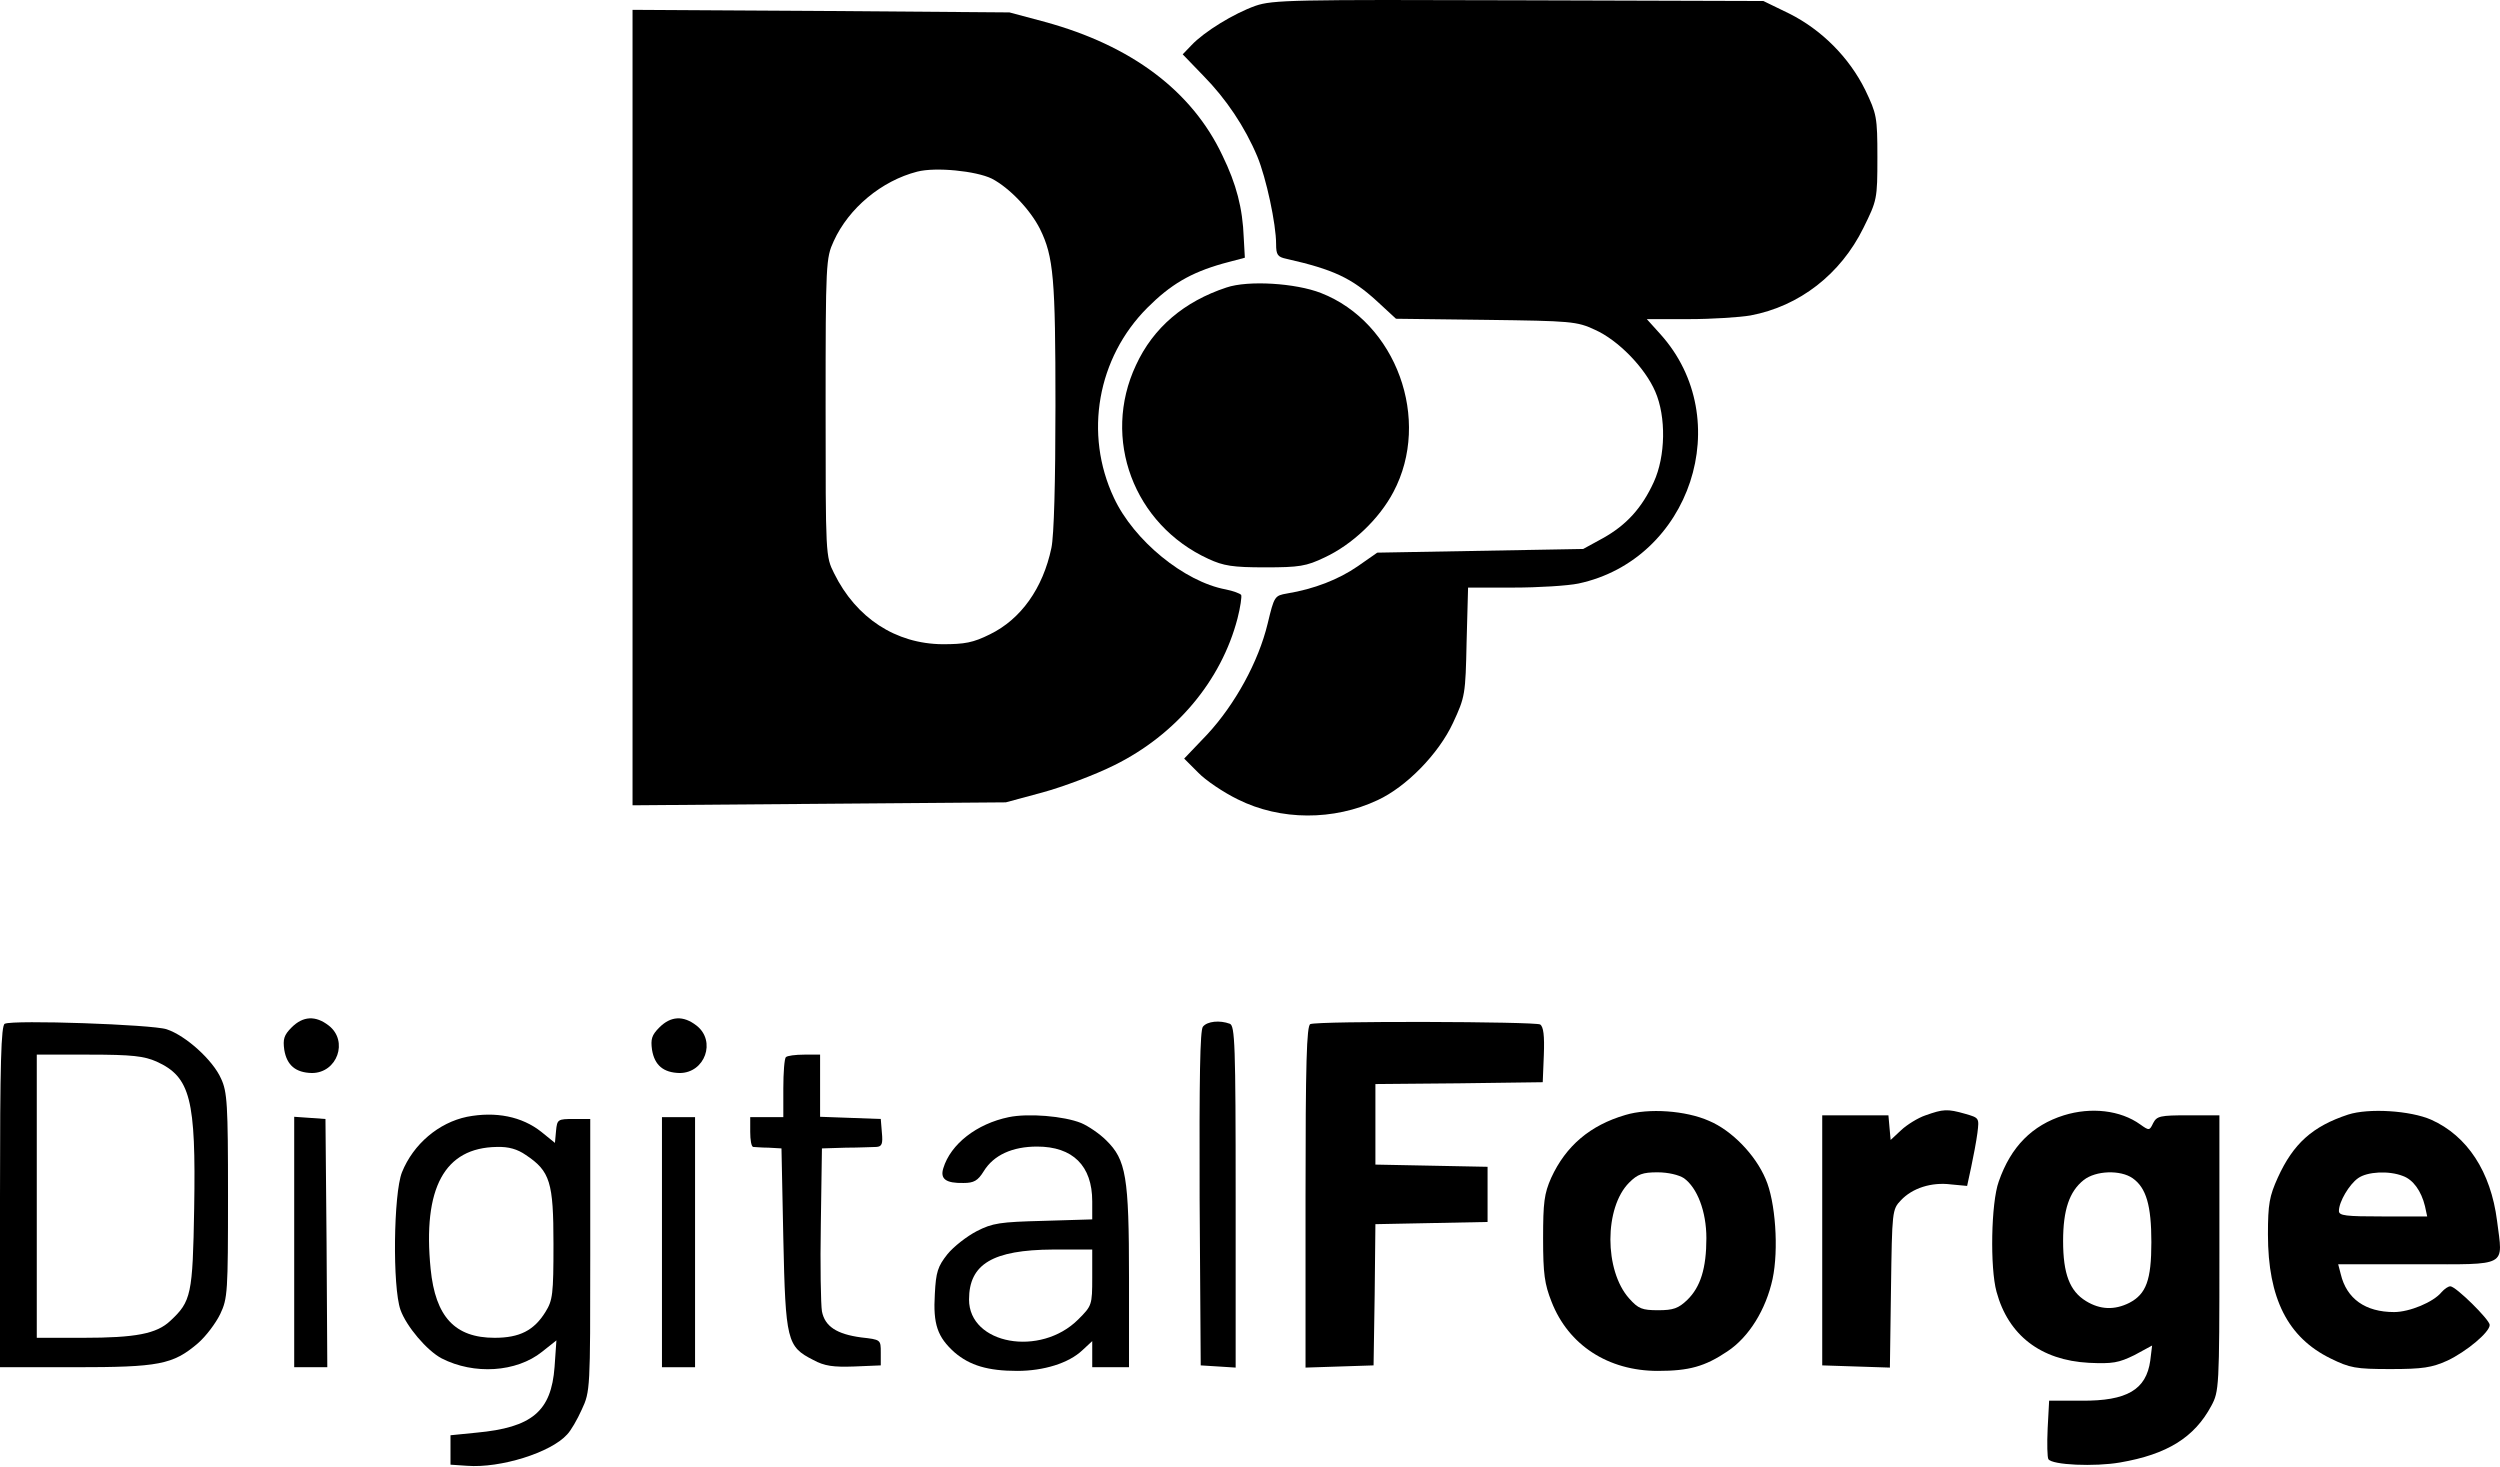
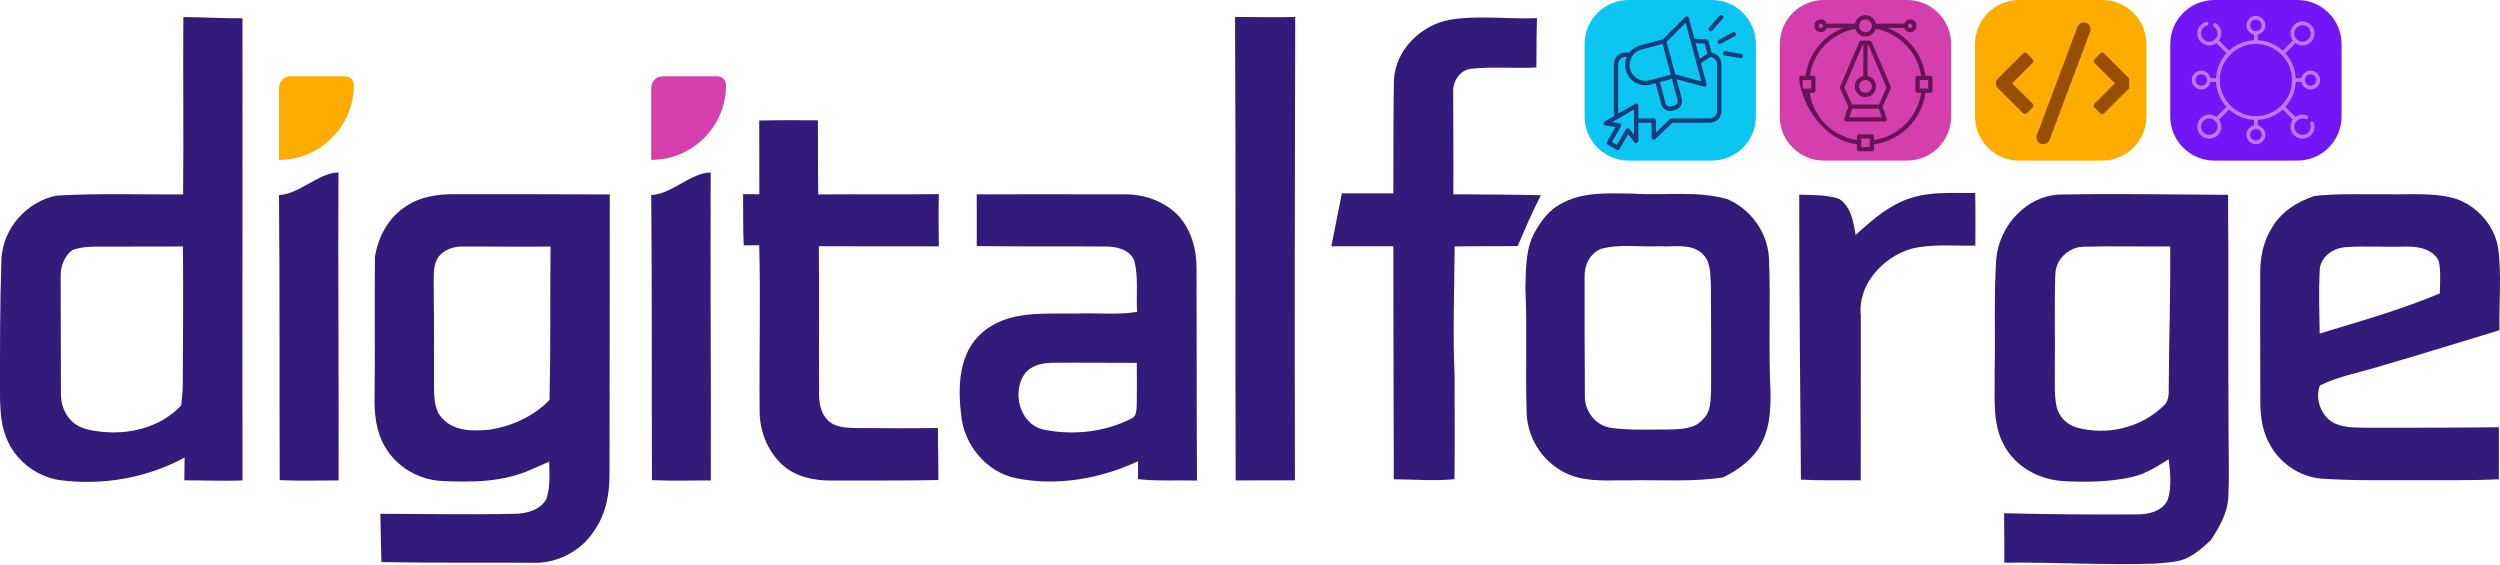
- <svg xmlns="http://www.w3.org/2000/svg" version="1.0" width="679.8pt" height="398.651pt" viewBox="0 0 679.8 398.651" preserveAspectRatio="xMidYMid" id="svg17">
-   <defs id="defs17" />
-   <g transform="matrix(0.1,0,0,-0.1,-464,799.7758)" fill="#000000" stroke="none" id="g17">
-     <path d="m 8054,7982 c -59,-21 -139,-70 -174,-107 l -24,-25 56,-58 c 62,-63 113,-139 147,-220 24,-58 51,-183 51,-238 0,-29 4,-35 28,-40 128,-29 177,-52 246,-115 l 52,-48 245,-3 c 231,-3 247,-4 296,-27 63,-28 136,-103 164,-168 30,-69 28,-176 -4,-246 -32,-70 -74,-117 -139,-153 l -53,-29 -280,-5 -280,-5 -53,-37 c -52,-36 -119,-62 -192,-74 -34,-6 -35,-7 -53,-82 -25,-104 -89,-220 -164,-301 l -63,-66 38,-38 c 20,-21 69,-54 108,-73 116,-58 261,-58 380,-2 78,36 166,126 205,210 33,71 34,77 37,221 l 4,147 h 123 c 68,0 148,5 177,11 305,65 431,447 223,678 l -37,41 h 114 c 64,0 139,5 168,10 133,25 245,112 307,238 37,75 38,78 38,192 0,110 -2,118 -33,183 -44,89 -119,164 -207,208 l -70,34 -665,2 c -614,2 -669,1 -716,-15 z" id="path1" />
-     <path d="M 6360,6890 V 5808 l 508,4 507,4 100,27 c 55,15 143,48 195,74 168,83 291,230 335,399 8,31 12,60 10,64 -3,4 -22,11 -42,15 -113,21 -250,133 -304,249 -82,174 -45,381 91,517 63,63 117,95 205,120 l 60,16 -3,54 c -3,81 -20,146 -58,224 -83,176 -248,299 -482,363 l -97,26 -512,4 -513,3 z m 977,622 c 48,-25 105,-85 131,-137 37,-75 42,-135 42,-480 0,-209 -4,-354 -11,-387 -23,-110 -83,-194 -167,-235 -46,-23 -69,-27 -129,-27 -127,1 -235,71 -295,193 -23,46 -23,48 -23,451 0,394 1,406 22,452 41,90 130,164 227,189 50,13 160,2 203,-19 z" id="path2" />
-     <path d="m 7975,7216 c -115,-38 -199,-109 -246,-211 -94,-200 -6,-434 197,-527 41,-19 66,-23 154,-23 93,0 112,3 162,27 75,35 148,104 187,178 104,196 8,461 -197,541 -69,27 -198,35 -257,15 z" id="path3" />
-     <path d="m 5433,5204 c -21,-21 -24,-32 -20,-61 7,-42 31,-62 75,-63 69,0 100,87 46,129 -36,28 -70,26 -101,-5 z" id="path4" />
-     <path d="m 6433,5204 c -21,-21 -24,-32 -20,-61 7,-42 31,-62 75,-63 69,0 100,87 46,129 -36,28 -70,26 -101,-5 z" id="path5" />
-     <path d="m 4653,5214 c -10,-4 -13,-108 -13,-470 v -464 h 203 c 229,0 267,7 335,65 22,19 49,55 61,80 20,42 21,60 21,322 0,248 -2,282 -19,318 -22,50 -96,117 -148,134 -39,13 -416,26 -440,15 z m 413,-103 c 92,-42 107,-102 102,-399 -4,-235 -8,-253 -65,-306 -37,-35 -94,-46 -237,-46 h -126 v 385 385 h 143 c 117,0 149,-4 183,-19 z" id="path6" />
-     <path d="m 7911,5206 c -8,-9 -10,-140 -9,-467 l 3,-454 48,-3 47,-3 v 464 c 0,415 -2,466 -16,471 -27,10 -61,7 -73,-8 z" id="path7" />
-     <path d="m 8203,5213 c -10,-4 -13,-107 -13,-469 v -465 l 93,3 92,3 3,192 2,192 153,3 152,3 v 75 75 l -152,3 -153,3 v 109 110 l 228,2 227,3 3,74 c 2,53 -1,77 -10,83 -13,8 -603,10 -625,1 z" id="path8" />
-     <path d="m 6777,5123 c -4,-3 -7,-42 -7,-85 v -78 h -45 -45 v -40 c 0,-22 3,-40 8,-41 4,0 23,-2 42,-2 l 35,-2 5,-245 c 6,-278 10,-294 81,-330 31,-17 55,-20 112,-18 l 72,3 v 35 c 0,35 0,35 -53,41 -67,9 -99,30 -107,71 -3,18 -5,125 -3,238 l 3,205 65,2 c 36,0 73,2 83,2 15,1 18,8 15,39 l -3,37 -82,3 -83,3 v 84 85 h -43 c -24,0 -47,-3 -50,-7 z" id="path9" />
-     <path d="m 9060,4966 c -96,-28 -162,-84 -202,-171 -19,-43 -22,-67 -22,-165 0,-96 4,-124 23,-172 46,-118 154,-188 289,-188 85,0 128,12 189,53 59,39 105,114 123,197 17,80 8,211 -19,272 -28,66 -92,132 -154,158 -63,28 -164,35 -227,16 z m 159,-172 c 36,-26 61,-90 61,-163 0,-82 -16,-133 -52,-168 -24,-23 -38,-28 -79,-28 -44,0 -54,4 -79,32 -68,76 -68,247 0,315 23,23 37,28 77,28 29,0 58,-7 72,-16 z" id="path10" />
-     <path d="m 9876,4965 c -21,-7 -51,-26 -66,-40 l -29,-27 -3,33 -3,34 h -90 -90 v -340 -340 l 92,-3 92,-3 3,215 c 3,210 3,215 27,240 31,33 83,50 137,43 l 43,-4 11,51 c 6,28 14,70 17,93 5,41 5,41 -33,52 -49,14 -60,13 -108,-4 z" id="path11" />
-     <path d="m 10252,4965 c -86,-27 -144,-85 -177,-180 -21,-58 -24,-235 -6,-300 32,-118 120,-186 251,-193 65,-3 81,0 124,21 l 48,26 -5,-41 c -11,-79 -63,-110 -187,-109 h -88 l -4,-75 c -2,-42 -1,-80 2,-84 10,-16 126,-21 195,-9 128,22 202,68 248,154 21,39 22,50 22,415 v 375 h -85 c -76,0 -85,-2 -95,-21 -10,-21 -11,-21 -35,-4 -54,39 -134,48 -208,25 z m 187,-171 c 37,-26 51,-74 51,-174 0,-103 -14,-141 -60,-165 -40,-20 -79,-19 -118,5 -44,27 -62,74 -62,163 0,85 17,135 56,166 33,26 100,28 133,5 z" id="path12" />
-     <path d="m 11025,4967 c -97,-32 -149,-79 -191,-171 -23,-51 -27,-72 -27,-155 0,-174 54,-280 170,-337 53,-26 68,-29 163,-29 88,0 113,4 155,23 51,24 115,77 115,97 0,14 -92,105 -107,105 -6,0 -16,-7 -24,-16 -22,-27 -87,-54 -129,-54 -78,0 -129,36 -145,103 l -7,27 h 215 c 250,0 233,-9 217,118 -17,134 -81,231 -179,275 -57,25 -170,32 -226,14 z m 149,-167 c 28,-10 50,-41 60,-82 l 6,-28 h -120 c -102,0 -120,2 -120,15 0,25 28,72 52,89 25,18 84,21 122,6 z" id="path13" />
-     <path d="m 5910,4961 c -77,-16 -146,-74 -177,-151 -23,-58 -26,-312 -4,-374 16,-45 72,-111 112,-132 88,-45 203,-38 273,18 l 39,31 -5,-72 c -9,-121 -61,-165 -213,-179 l -70,-7 v -40 -40 l 45,-3 c 91,-7 228,36 272,85 10,10 28,41 40,68 23,49 23,56 23,420 v 370 h -45 c -43,0 -45,-1 -48,-32 l -3,-33 -37,30 c -53,42 -124,56 -202,41 z m 160,-104 c 66,-44 75,-74 75,-242 0,-137 -2,-153 -22,-185 -31,-50 -70,-70 -138,-70 -108,0 -161,57 -174,187 -22,221 38,330 180,332 32,1 56,-6 79,-22 z" id="path14" />
-     <path d="m 7383,4960 c -87,-18 -158,-73 -178,-139 -9,-29 7,-41 55,-40 28,0 39,6 55,32 27,44 78,67 145,67 97,0 150,-52 150,-149 v -49 l -133,-4 c -118,-3 -138,-6 -181,-28 -27,-14 -63,-42 -80,-63 -26,-33 -31,-48 -34,-108 -5,-82 7,-117 54,-159 41,-35 90,-50 170,-50 72,0 140,21 177,56 l 27,25 v -36 -35 h 50 50 v 243 c 0,276 -8,321 -62,374 -18,18 -49,39 -68,47 -47,19 -144,27 -197,16 z m 227,-436 c 0,-75 -1,-77 -38,-114 -103,-103 -297,-68 -297,54 0,97 65,135 228,136 h 107 z" id="path15" />
-     <path d="m 5440,4621 v -341 h 45 45 l -2,338 -3,337 -42,3 -43,3 z" id="path16" />
-     <path d="m 6440,4620 v -340 h 45 45 v 340 340 h -45 -45 z" id="path17" />
+ <svg xmlns="http://www.w3.org/2000/svg" width="184.219mm" height="41.57mm" viewBox="0 0 184.219 41.57" version="1.1" id="svg1">
+   <defs id="defs1">
+     <clipPath clipPathUnits="userSpaceOnUse" id="clipPath576">
+       <path d="M 0,1120 H 1120 V 0 H 0 Z" transform="translate(-854.2842,-381.8257)" id="path576" />
+     </clipPath>
+     <clipPath clipPathUnits="userSpaceOnUse" id="clipPath574">
+       <path d="M 0,1120 H 1120 V 0 H 0 Z" transform="translate(-781.5645,-380.9646)" id="path574" />
+     </clipPath>
+     <clipPath clipPathUnits="userSpaceOnUse" id="clipPath572">
+       <path d="M 0,1120 H 1120 V 0 H 0 Z" transform="translate(-738.9758,-400.8033)" id="path572" />
+     </clipPath>
+     <clipPath clipPathUnits="userSpaceOnUse" id="clipPath570">
+       <path d="M 0,1120 H 1120 V 0 H 0 Z" transform="translate(-656.636,-387.9274)" id="path570" />
+     </clipPath>
+     <clipPath clipPathUnits="userSpaceOnUse" id="clipPath580">
+       <path d="M 0,1120 H 1120 V 0 H 0 Z" transform="translate(-615.9337,-402.9355)" id="path580" />
+     </clipPath>
+     <clipPath clipPathUnits="userSpaceOnUse" id="clipPath562">
+       <path d="M 0,1120 H 1120 V 0 H 0 Z" transform="translate(-555.8882,-451.7243)" id="path562" />
+     </clipPath>
+     <clipPath clipPathUnits="userSpaceOnUse" id="clipPath560">
+       <path d="M 0,1120 H 1120 V 0 H 0 Z" transform="translate(-497.9715,-353.4907)" id="path560" />
+     </clipPath>
+     <clipPath clipPathUnits="userSpaceOnUse" id="clipPath564">
+       <path d="M 0,1120 H 1120 V 0 H 0 Z" transform="translate(-424.9811,-423.2253)" id="path564" />
+     </clipPath>
+     <clipPath clipPathUnits="userSpaceOnUse" id="clipPath578">
+       <path d="M 0,1120 H 1120 V 0 H 0 Z" transform="translate(-395.2622,-402.7305)" id="path578" />
+     </clipPath>
+     <clipPath clipPathUnits="userSpaceOnUse" id="clipPath556">
+       <path d="M 0,1120 H 1120 V 0 H 0 Z" transform="translate(-395.2622,-412.3915)" id="path556" />
+     </clipPath>
+     <clipPath clipPathUnits="userSpaceOnUse" id="clipPath568">
+       <path d="M 0,1120 H 1120 V 0 H 0 Z" transform="translate(-336.7776,-385.7705)" id="path568" />
+     </clipPath>
+     <clipPath clipPathUnits="userSpaceOnUse" id="clipPath566">
+       <path d="M 0,1120 H 1120 V 0 H 0 Z" transform="translate(-292.8521,-402.7305)" id="path566" />
+     </clipPath>
+     <clipPath clipPathUnits="userSpaceOnUse" id="clipPath554">
+       <path d="M 0,1120 H 1120 V 0 H 0 Z" transform="translate(-292.8521,-412.3915)" id="path554" />
+     </clipPath>
+     <clipPath clipPathUnits="userSpaceOnUse" id="clipPath558">
+       <path d="M 0,1120 H 1120 V 0 H 0 Z" transform="translate(-236.018,-387.5748)" id="path558" />
+     </clipPath>
+     <clipPath clipPathUnits="userSpaceOnUse" id="clipPath590">
+       <path d="M 0,1120 H 1120 V 0 H 0 Z" transform="translate(-695.6086,-440.8714)" id="path590" />
+     </clipPath>
+     <clipPath clipPathUnits="userSpaceOnUse" id="clipPath582">
+       <path d="M 0,1120 H 1120 V 0 H 0 Z" transform="translate(-687.0555,-412.2029)" id="path582" />
+     </clipPath>
+     <clipPath clipPathUnits="userSpaceOnUse" id="clipPath594">
+       <path d="M 0,1120 H 1120 V 0 H 0 Z" transform="translate(0,-2.5000001e-5)" id="path594" />
+     </clipPath>
+     <clipPath clipPathUnits="userSpaceOnUse" id="clipPath592">
+       <path d="M 0,1120 H 1120 V 0 H 0 Z" transform="translate(-733.0459,-427.6303)" id="path592" />
+     </clipPath>
+     <clipPath clipPathUnits="userSpaceOnUse" id="clipPath584">
+       <path d="M 0,1120 H 1120 V 0 H 0 Z" transform="translate(-740.7656,-412.2029)" id="path584" />
+     </clipPath>
+     <clipPath clipPathUnits="userSpaceOnUse" id="clipPath586">
+       <path d="M 0,1120 H 1120 V 0 H 0 Z" transform="translate(-794.4758,-412.2029)" id="path586" />
+     </clipPath>
+     <clipPath clipPathUnits="userSpaceOnUse" id="clipPath600">
+       <path d="M 0,1120 H 1120 V 0 H 0 Z" transform="translate(-775.3071,-440.1055)" id="path600" />
+     </clipPath>
+     <clipPath clipPathUnits="userSpaceOnUse" id="clipPath596">
+       <path d="M 0,1120 H 1120 V 0 H 0 Z" transform="translate(-790.0569,-450.0852)" id="path596" />
+     </clipPath>
+     <clipPath clipPathUnits="userSpaceOnUse" id="clipPath598">
+       <path d="M 0,1120 H 1120 V 0 H 0 Z" transform="translate(-801.8904,-434.7712)" id="path598" />
+     </clipPath>
+     <clipPath clipPathUnits="userSpaceOnUse" id="clipPath626">
+       <path d="M 0,1120 H 1120 V 0 H 0 Z" transform="translate(-836.7504,-444.292)" id="path626" />
+     </clipPath>
+     <clipPath clipPathUnits="userSpaceOnUse" id="clipPath606">
+       <path d="M 0,1120 H 1120 V 0 H 0 Z" transform="translate(-836.7504,-450.9796)" id="path606" />
+     </clipPath>
+     <clipPath clipPathUnits="userSpaceOnUse" id="clipPath602">
+       <path d="M 0,1120 H 1120 V 0 H 0 Z" transform="translate(-836.7504,-444.292)" id="path602" />
+     </clipPath>
+     <clipPath clipPathUnits="userSpaceOnUse" id="clipPath604">
+       <path d="M 0,1120 H 1120 V 0 H 0 Z" transform="translate(-823.9325,-443.8738)" id="path604" />
+     </clipPath>
+     <clipPath clipPathUnits="userSpaceOnUse" id="clipPath630">
+       <path d="M 0,1120 H 1120 V 0 H 0 Z" transform="translate(-829.2966,-441.2965)" id="path630" />
+     </clipPath>
+     <clipPath clipPathUnits="userSpaceOnUse" id="clipPath612">
+       <path d="M 0,1120 H 1120 V 0 H 0 Z" transform="translate(-821.7033,-435.9325)" id="path612" />
+     </clipPath>
+     <clipPath clipPathUnits="userSpaceOnUse" id="clipPath634">
+       <path d="M 0,1120 H 1120 V 0 H 0 Z" transform="translate(-844.2043,-441.2965)" id="path634" />
+     </clipPath>
+     <clipPath clipPathUnits="userSpaceOnUse" id="clipPath622">
+       <path d="M 0,1120 H 1120 V 0 H 0 Z" transform="translate(-826.3011,-433.8427)" id="path622" />
+     </clipPath>
+     <clipPath clipPathUnits="userSpaceOnUse" id="clipPath632">
+       <path d="M 0,1120 H 1120 V 0 H 0 Z" transform="translate(-849.5683,-449.447)" id="path632" />
+     </clipPath>
+     <clipPath clipPathUnits="userSpaceOnUse" id="clipPath610">
+       <path d="M 0,1120 H 1120 V 0 H 0 Z" transform="translate(-851.7975,-435.9325)" id="path610" />
+     </clipPath>
+     <clipPath clipPathUnits="userSpaceOnUse" id="clipPath624">
+       <path d="M 0,1120 H 1120 V 0 H 0 Z" transform="translate(-849.7076,-433.8427)" id="path624" />
+     </clipPath>
+     <clipPath clipPathUnits="userSpaceOnUse" id="clipPath638">
+       <path d="M 0,1120 H 1120 V 0 H 0 Z" transform="translate(-847.548,-423.045)" id="path638" />
+     </clipPath>
+     <clipPath clipPathUnits="userSpaceOnUse" id="clipPath636">
+       <path d="M 0,1120 H 1120 V 0 H 0 Z" transform="translate(-849.5682,-418.238)" id="path636" />
+     </clipPath>
+     <clipPath clipPathUnits="userSpaceOnUse" id="clipPath628">
+       <path d="M 0,1120 H 1120 V 0 H 0 Z" transform="translate(-836.7504,-420.8855)" id="path628" />
+     </clipPath>
+     <clipPath clipPathUnits="userSpaceOnUse" id="clipPath608">
+       <path d="M 0,1120 H 1120 V 0 H 0 Z" transform="translate(-836.7504,-420.8855)" id="path608" />
+     </clipPath>
+     <clipPath clipPathUnits="userSpaceOnUse" id="clipPath642">
+       <path d="M 0,1120 H 1120 V 0 H 0 Z" transform="translate(-825.9528,-423.045)" id="path642" />
+     </clipPath>
+     <clipPath clipPathUnits="userSpaceOnUse" id="clipPath640">
+       <path d="M 0,1120 H 1120 V 0 H 0 Z" transform="translate(-823.9325,-423.8113)" id="path640" />
+     </clipPath>
+     <clipPath clipPathUnits="userSpaceOnUse" id="clipPath588">
+       <path d="M 0,1120 H 1120 V 0 H 0 Z" transform="translate(-848.1861,-412.2029)" id="path588" />
+     </clipPath>
+   </defs>
+   <g id="layer1" transform="translate(-10.91845,-119.6394)">
+     <path id="path553" d="m 0,0 v 0 19.819 c 0,1.764 1.43,3.193 3.193,3.193 h 14.965 c 1.341,0 2.427,-1.086 2.427,-2.427 v 0 C 20.585,9.216 11.369,0 0,0" style="fill:#ffac00;fill-opacity:1;fill-rule:nonzero;stroke:none" transform="matrix(0.267833,0,0,-0.267833,31.47705,131.4214)" clip-path="url(#clipPath554)" />
+     <path id="path555" d="m 0,0 v 0 19.819 c 0,1.764 1.43,3.193 3.193,3.193 h 14.965 c 1.341,0 2.427,-1.086 2.427,-2.427 v 0 C 20.585,9.216 11.369,0 0,0" style="fill:#d43fad;fill-opacity:1;fill-rule:nonzero;stroke:none" transform="matrix(0.267833,0,0,-0.267833,58.90586,131.4214)" clip-path="url(#clipPath556)" />
+     <path id="path557" d="m 0,0 c -2.337,-1.681 -3.33,-4.65 -3.239,-7.438 0.024,-10.605 0.032,-21.217 0.073,-31.821 -0.098,-3.01 1.009,-6.085 3.305,-8.095 1.944,-1.714 4.609,-2.238 7.111,-2.542 8.119,-1.066 16.968,1.033 22.701,7.184 0.221,2.198 0.426,4.396 0.418,6.602 0.033,12.376 0.164,24.743 0.033,37.119 C 22.43,0.927 14.45,1.009 6.479,0.96 4.297,0.919 2.05,0.804 0,0 m 30.517,64.1 c 5.429,0.017 10.841,-0.385 16.262,-0.32 0.058,-42.383 -0.057,-84.767 0.017,-127.159 -5.339,-0.196 -10.678,0.05 -16.009,0.033 0.017,2.1 0.049,4.191 0.082,6.274 -10.399,-5.634 -22.569,-7.742 -34.281,-6.233 -6.044,0.91 -11.547,4.855 -14.204,10.366 -1.968,3.929 -2.255,8.407 -2.305,12.712 -0.008,12.605 -0.041,25.219 0.394,37.808 0.418,8.389 6.905,15.738 15.098,17.411 11.621,0.672 23.259,0.262 34.88,0.32 0.172,16.262 -0.041,32.525 0.066,48.788" style="fill:#321b7a;fill-opacity:1;fill-rule:nonzero;stroke:none" transform="matrix(0.267833,0,0,-0.267833,16.255,138.0682)" clip-path="url(#clipPath558)" />
+     <path id="path559" d="m 0,0 c -3.551,-5.134 -1.296,-13.835 5.2,-15.287 8.094,-1.681 16.886,-0.738 24.275,3.059 1.353,0.591 1.288,2.337 1.402,3.559 0.066,3.912 0.009,7.824 0.009,11.728 C 23.152,3.043 15.426,3.157 7.701,3.084 4.888,3.067 1.771,2.387 0,0 m -13.155,49.428 c 13.54,0 27.089,0.033 40.637,-0.008 5.355,0.074 10.809,-1.829 14.631,-5.642 3.666,-3.904 5.232,-9.358 5.208,-14.631 0.065,-19.486 0,-38.98 0.123,-58.466 -5.413,0.156 -10.859,-0.222 -16.247,0.385 0.017,1.641 0.017,3.297 0.041,4.929 -10.341,-4.806 -22.159,-6.913 -33.428,-4.707 -8.307,1.632 -14.59,9.308 -15.262,17.632 -0.968,7.791 -0.582,17.157 5.946,22.586 7.127,6.102 17.107,4.995 25.825,5.126 5.536,0.254 11.154,-0.476 16.64,0.459 -0.287,4.708 0.435,9.538 -0.795,14.155 -1.222,2.945 -4.765,3.822 -7.66,3.822 -11.883,0.09 -23.767,-0.057 -35.65,0.131 0.041,4.749 -0.025,9.489 -0.009,14.229" style="fill:#321b7a;fill-opacity:1;fill-rule:nonzero;stroke:none" transform="matrix(0.267833,0,0,-0.267833,86.4148,147.197)" clip-path="url(#clipPath560)" />
+     <path id="path561" d="m 0,0 c 5.519,-0.033 11.031,-0.164 16.55,-0.016 -0.115,-42.491 -0.189,-84.981 -0.082,-127.479 -5.437,-0.033 -10.867,0.024 -16.296,-0.017 C -0.008,-85.013 0.246,-42.498 0,0" style="fill:#321b7a;fill-opacity:1;fill-rule:nonzero;stroke:none" transform="matrix(0.267833,0,0,-0.267833,101.9268,120.8868)" clip-path="url(#clipPath562)" />
+     <path id="path563" d="m 0,0 c 5.372,0.115 10.76,0.098 16.14,0.057 0.049,-6.79 -0.025,-13.597 0.09,-20.396 11.063,0.115 22.127,-0.074 33.182,0.09 -0.131,-4.781 -0.049,-9.57 -0.008,-14.36 -11.006,-0.066 -22.004,0.016 -33.002,0.025 0.132,-13.237 -0.008,-26.474 0.058,-39.719 -0.066,-2.796 0.213,-5.888 2.263,-8.004 1.993,-2.19 5.175,-2.239 7.923,-2.296 7.495,-0.066 14.991,-0.099 22.487,0.008 0.074,-4.773 0.14,-9.546 0.164,-14.319 -9.751,-0.214 -19.51,-0.082 -29.262,-0.14 -4.863,-0.041 -10.021,0.968 -13.712,4.355 -4.043,3.748 -6.233,9.259 -6.216,14.738 -0.14,15.213 0.27,30.426 -0.107,45.639 -1.427,-0.008 -2.854,0 -4.273,-0.024 -0.213,4.691 -0.115,9.39 -0.172,14.081 1.484,0 2.977,-0.008 4.47,-0.025 C 0.066,-13.524 -0.025,-6.766 0,0" style="fill:#321b7a;fill-opacity:1;fill-rule:nonzero;stroke:none" transform="matrix(0.267833,0,0,-0.267833,66.86556,128.5198)" clip-path="url(#clipPath564)" />
+     <path id="path565" d="m 0,0 c 5.454,0.123 10.908,6.15 16.361,6.207 -0.139,-26.211 0.123,-58.539 0.033,-84.75 -5.396,0.041 -10.801,-0.164 -16.197,0.099 C 0.098,-52.299 0.238,-26.145 0,0" style="fill:#321b7a;fill-opacity:1;fill-rule:nonzero;stroke:none" transform="matrix(0.267833,0,0,-0.267833,31.47705,134.009)" clip-path="url(#clipPath566)" />
+     <path id="path567" d="m 0,0 c -1.534,-2.075 -1.296,-4.798 -1.37,-7.242 0.132,-9.579 0.099,-19.166 0.091,-28.753 0.024,-2.985 0.139,-6.397 2.419,-8.636 3.231,-3.477 8.464,-3.387 12.827,-2.969 6.126,0.919 12.277,3.691 16.541,8.185 0.32,14.057 0.132,28.13 0.279,42.195 C 22.709,2.657 14.623,2.829 6.545,2.78 4.117,2.829 1.558,1.927 0,0 m -8.915,13.909 c 4.035,2.739 9.046,3.322 13.811,3.281 14.057,0.032 28.122,-0.041 42.187,-0.074 0.033,-25.629 -0.066,-51.249 -0.082,-76.87 0.057,-5.478 -1.001,-11.153 -4.232,-15.697 -3.33,-5.183 -9.193,-8.431 -15.32,-8.775 -14.401,0.115 -28.802,-0.098 -43.203,0.197 -0.14,4.42 -0.189,8.849 -0.279,13.278 12.26,-0.009 24.529,-0.279 36.79,0 3.354,0.024 7.307,1 8.948,4.239 1.017,3.265 0.771,6.742 0.705,10.113 -1.714,-0.722 -3.404,-1.509 -5.118,-2.239 -7.651,-3.42 -16.263,-3.478 -24.48,-3.076 -6.323,0.328 -12.425,3.879 -15.574,9.415 -2.493,4.175 -2.977,9.153 -2.862,13.909 0.155,12.786 -0.066,25.563 0.098,38.341 0.878,5.552 3.789,10.907 8.611,13.958" style="fill:#321b7a;fill-opacity:1;fill-rule:nonzero;stroke:none" transform="matrix(0.267833,0,0,-0.267833,43.24175,138.5514)" clip-path="url(#clipPath568)" />
+     <path id="path569" d="m 0,0 c -3.133,-1.189 -4.691,-4.584 -4.576,-7.783 0,-10.924 -0.017,-21.864 0.074,-32.788 -0.091,-3.986 2.763,-7.799 6.7,-8.603 5.454,-0.853 10.99,-0.5 16.484,-0.541 3.281,0.106 7.144,0.123 9.399,2.936 2.124,1.992 1.968,5.109 2.132,7.782 0.008,9.596 0.033,19.191 -0.041,28.787 -0.213,3.091 0.099,6.823 -2.55,9.029 C 24.481,1.583 19.929,0.451 16.115,0.705 10.76,0.426 5.216,1.419 0,0 m -11.301,12.261 c 6.06,3.543 13.368,2.993 20.109,2.928 8.578,-0.591 17.378,0.853 25.768,-1.485 6.61,-2.739 11.269,-9.316 11.588,-16.468 0.468,-12.318 -0.188,-24.653 0.419,-36.971 0.024,-4.486 -0.205,-9.193 -2.264,-13.277 -2.132,-4.609 -6.356,-7.685 -10.793,-9.883 -8.48,-1.304 -17.074,-0.623 -25.612,-0.803 -5.511,0.09 -11.285,-0.583 -16.533,1.484 -6.84,2.69 -11.621,9.563 -11.9,16.886 -0.402,11.424 0.18,22.857 -0.345,34.273 0.156,5.454 -0.065,11.301 2.862,16.14 1.665,2.846 3.74,5.593 6.701,7.176" style="fill:#321b7a;fill-opacity:1;fill-rule:nonzero;stroke:none" transform="matrix(0.267833,0,0,-0.267833,128.9104,137.9737)" clip-path="url(#clipPath570)" />
+     <path id="path571" d="m 0,0 c 6.389,3.051 13.671,2.46 20.552,2.469 0.107,-4.815 0.041,-9.637 0.041,-14.451 -5.954,-0.164 -12.039,0.566 -17.862,-0.935 -7.717,-2.427 -14.614,-9.89 -13.655,-18.411 0,-15.082 -0.041,-30.164 -0.025,-45.246 -5.486,0.065 -10.973,-0.107 -16.451,0.196 -0.213,26.138 -0.476,52.267 -0.468,78.404 3.666,-0.173 7.48,0.049 10.998,-1.173 3.256,-2.182 3.92,-6.331 4.519,-9.899 C -8.537,-5.651 -4.699,-2.132 0,0" style="fill:#321b7a;fill-opacity:1;fill-rule:nonzero;stroke:none" transform="matrix(0.267833,0,0,-0.267833,150.9637,134.5251)" clip-path="url(#clipPath572)" />
+     <path id="path573" d="m 0,0 c -0.303,-8.455 -0.025,-16.927 -0.139,-25.391 0.065,-3.584 -0.238,-7.209 0.418,-10.76 0.533,-2.911 2.837,-5.331 5.7,-6.077 8.086,-2.214 17.353,-0.123 23.463,5.7 1.485,1.066 1.813,2.854 1.755,4.568 0.066,13.204 0.525,26.391 0.402,39.587 -7.996,-0.115 -16,0.148 -23.98,-0.09 C 3.617,7.356 0.107,4.051 0,0 m 1.583,21.897 c 15.311,0.287 30.631,-0.016 45.943,-0.082 0.172,-20.101 -0.017,-40.202 0.115,-60.303 -0.05,-7.66 0.287,-15.32 -0.058,-22.972 -0.221,-4.346 -2.477,-8.168 -4.798,-11.711 -2.476,-2.321 -5.133,-4.74 -8.496,-5.642 -2.272,-0.525 -4.617,-0.648 -6.93,-0.837 -13.802,-0.475 -27.597,0.427 -41.399,0.263 0.008,4.535 0.016,9.062 -0.058,13.597 12.179,-0.303 24.374,-0.393 36.553,-0.32 3.223,-0.041 7.102,0.894 8.521,4.126 1.074,3.592 0.639,7.413 0.213,11.071 -3.182,-2.042 -6.462,-4.125 -10.21,-4.937 -6.233,-1.37 -12.679,-1.452 -19.019,-1.074 -6.479,0.434 -12.859,3.903 -16,9.71 -3.453,6.134 -2.502,13.433 -2.658,20.183 0.23,10.358 -0.237,20.749 0.435,31.091 0.746,9.177 8.341,17.689 17.846,17.837" style="fill:#321b7a;fill-opacity:1;fill-rule:nonzero;stroke:none" transform="matrix(0.267833,0,0,-0.267833,162.3704,139.8386)" clip-path="url(#clipPath574)" />
+     <path id="path575" d="m 0,0 c -0.279,-5.724 -0.066,-11.465 0.008,-17.206 11.113,3.379 22.34,6.52 33.059,11.047 0.041,2.985 0.336,6.028 -0.303,8.964 -1.698,3.354 -5.889,4.01 -9.276,3.904 C 18.018,6.536 12.531,6.955 7.078,6.545 3.584,6.323 0.049,3.732 0,0 m -1.37,20.651 c 6.881,0.754 13.819,0.36 20.733,0.451 6.102,-0.107 12.359,0.533 18.297,-1.288 6.044,-2.206 10.743,-7.693 11.547,-14.147 0.845,-7.283 0.115,-14.647 0.262,-21.963 -10.595,-3.174 -21.142,-6.536 -31.779,-9.579 -5.847,-1.919 -12.056,-2.895 -17.608,-5.593 -1.501,-3.854 0.435,-8.915 4.33,-10.571 2.928,-1.23 6.184,-1.017 9.3,-1.091 11.867,0.016 23.735,-0.016 35.602,0.148 -0.009,-4.773 0.032,-9.547 -0.009,-14.32 -7.495,-0.369 -15,-0.221 -22.495,-0.254 -8.792,0.033 -17.6,-0.172 -26.375,0.435 -6.11,0.508 -11.703,4.445 -14.41,9.923 -2.099,3.879 -2.403,8.374 -2.353,12.687 0.008,11.211 -0.066,22.414 -0.025,33.625 -0.008,4.257 0.697,8.628 2.952,12.31 2.493,4.65 7.119,7.636 12.031,9.227" style="fill:#321b7a;fill-opacity:1;fill-rule:nonzero;stroke:none" transform="matrix(0.267833,0,0,-0.267833,181.8471,139.608)" clip-path="url(#clipPath576)" />
+     <path id="path577" d="m 0,0 c 5.454,0.123 10.908,6.15 16.361,6.207 -0.139,-26.211 0.123,-58.539 0.033,-84.75 -5.396,0.041 -10.801,-0.164 -16.197,0.099 C 0.098,-52.299 0.238,-26.145 0,0" style="fill:#321b7a;fill-opacity:1;fill-rule:nonzero;stroke:none" transform="matrix(0.267833,0,0,-0.267833,58.90586,134.009)" clip-path="url(#clipPath578)" />
+     <path id="path579" d="m 0,0 c 0.09,9.341 -0.057,18.69 -0.025,28.023 -0.238,3.035 1.895,6.25 5.06,6.52 5.913,0.624 11.884,0.017 17.822,0.337 0.057,4.518 0,9.045 0.172,13.564 C 15.016,48.141 6.963,49.297 -0.992,48.01 -8.956,46.517 -15.984,39.677 -16.329,31.345 -16.445,27.637 -16.491,15.418 -16.5,0.249 h -14.158 l -2.9,-14.562 h 17.06 c 0.017,-24.884 0.098,-52.646 0.128,-64.09 5.561,-0.066 11.129,-0.525 16.69,0.016 0.139,9.514 0.024,19.027 0.033,28.532 -0.55,11.826 -0.041,23.66 0.016,35.495 5.782,0.115 11.564,0.016 17.345,0.123 1.075,2.436 2.1,4.888 3.183,7.323 0.992,2.256 2.083,4.462 3.206,6.652 C 16.066,-0.049 8.037,-0.098 0,0" style="fill:#321b7a;fill-opacity:1;fill-rule:nonzero;stroke:none" transform="matrix(0.267833,0,0,-0.267833,118.009,133.9541)" clip-path="url(#clipPath580)" />
+     <path id="path581" d="m 0,0 h -22.871 c -6.7,0 -12.131,5.431 -12.131,12.13 v 19.919 c 0,6.699 5.431,12.13 12.131,12.13 H 0 c 6.699,0 12.13,-5.431 12.13,-12.13 V 12.13 C 12.13,5.431 6.699,0 0,0" style="fill:#0bc6f0;fill-opacity:1;fill-rule:nonzero;stroke:none" transform="matrix(0.267833,0,0,-0.267833,137.0577,131.472)" clip-path="url(#clipPath582)" />
+     <path id="path583" d="m 0,0 h -22.871 c -6.7,0 -12.131,5.431 -12.131,12.13 v 19.919 c 0,6.699 5.431,12.13 12.131,12.13 H 0 c 6.699,0 12.13,-5.431 12.13,-12.13 V 12.13 C 12.13,5.431 6.699,0 0,0" style="fill:#d43fad;fill-opacity:1;fill-rule:nonzero;stroke:none" transform="matrix(0.267833,0,0,-0.267833,151.4431,131.472)" clip-path="url(#clipPath584)" />
+     <path id="path585" d="m 0,0 h -22.871 c -6.7,0 -12.131,5.431 -12.131,12.13 v 19.919 c 0,6.699 5.431,12.13 12.131,12.13 H 0 c 6.699,0 12.13,-5.431 12.13,-12.13 V 12.13 C 12.13,5.431 6.699,0 0,0" style="fill:#ffac00;fill-opacity:1;fill-rule:nonzero;stroke:none" transform="matrix(0.267833,0,0,-0.267833,165.8285,131.472)" clip-path="url(#clipPath586)" />
+     <path id="path587" d="m 0,0 h -22.871 c -6.7,0 -12.131,5.431 -12.131,12.13 v 19.919 c 0,6.699 5.431,12.13 12.131,12.13 H 0 c 6.699,0 12.13,-5.431 12.13,-12.13 V 12.13 C 12.13,5.431 6.699,0 0,0" style="fill:#7316f7;fill-opacity:1;fill-rule:nonzero;stroke:none" transform="matrix(0.267833,0,0,-0.267833,180.2138,131.472)" clip-path="url(#clipPath588)" />
+     <path id="path589" d="m 0,0 c -0.051,-0.291 -0.304,-0.496 -0.589,-0.496 -0.034,0 -0.069,0.003 -0.104,0.009 l -4.326,0.756 c -0.326,0.057 -0.544,0.367 -0.487,0.693 0.057,0.326 0.367,0.543 0.693,0.486 L -0.487,0.693 C -0.161,0.636 0.057,0.326 0,0 m -9.322,7.888 2.885,3.31 c 0.217,0.249 0.595,0.275 0.844,0.058 0.249,-0.218 0.275,-0.596 0.058,-0.845 L -8.42,7.102 C -8.538,6.966 -8.704,6.896 -8.871,6.896 c -0.14,0 -0.28,0.049 -0.393,0.148 -0.249,0.217 -0.275,0.595 -0.058,0.844 m 2.679,-3.352 3.862,2.091 C -2.49,6.784 -2.127,6.676 -1.97,6.385 -1.812,6.094 -1.92,5.731 -2.211,5.574 L -6.072,3.483 C -6.163,3.434 -6.261,3.41 -6.357,3.41 c -0.213,0 -0.419,0.114 -0.527,0.314 -0.157,0.291 -0.049,0.654 0.241,0.812 m -0.458,-19.605 c 0,-1.096 -0.89,-1.987 -1.984,-1.987 h -10.543 c -0.153,0 -0.301,-0.059 -0.412,-0.165 l -3.891,-3.705 v 3.271 c 0,0.331 -0.268,0.599 -0.598,0.599 h -4.225 v 3.492 c 0,0.214 -0.114,0.412 -0.299,0.518 -0.185,0.107 -0.413,0.107 -0.599,0 l -4.577,-2.642 c -0.065,0.198 -0.099,0.406 -0.099,0.619 V -2.13 c 0,1.094 0.89,1.985 1.985,1.985 h 0.412 c -0.484,-1.115 -0.611,-2.394 -0.273,-3.656 0.796,-2.969 3.86,-4.737 6.83,-3.941 l 1.366,0.366 1.552,-5.788 c 0.171,-0.644 0.585,-1.183 1.165,-1.519 0.388,-0.224 0.818,-0.339 1.254,-0.339 0.217,0 0.435,0.028 0.65,0.086 l 0.795,0.214 c 0.645,0.173 1.186,0.588 1.521,1.169 0.336,0.58 0.426,1.255 0.253,1.9 l -1.438,5.364 7.513,-2.013 c 0.051,-0.014 0.103,-0.021 0.155,-0.021 0.156,0 0.309,0.062 0.423,0.176 0.151,0.151 0.21,0.371 0.155,0.578 l -1.531,5.715 2.621,1.701 c 1.017,-0.084 1.819,-0.939 1.819,-1.977 z m -22.85,-6.481 -1.262,1.563 c -0.124,0.153 -0.316,0.236 -0.513,0.22 -0.196,-0.015 -0.373,-0.126 -0.472,-0.297 l -2.481,-4.299 -1.36,0.784 2.482,4.3 c 0.098,0.171 0.106,0.38 0.021,0.558 -0.085,0.178 -0.252,0.302 -0.447,0.333 l -1.986,0.312 6.018,3.475 z m 2,23.423 5.849,1.566 2.266,-8.457 -5.848,-1.567 c -0.379,-0.102 -0.759,-0.15 -1.133,-0.15 -1.933,0 -3.707,1.291 -4.231,3.244 -0.623,2.332 0.766,4.738 3.097,5.364 z m 8.425,-8.048 1.551,-5.788 c 0.09,-0.336 0.043,-0.687 -0.132,-0.991 -0.176,-0.304 -0.458,-0.521 -0.795,-0.611 l -0.795,-0.215 c -0.337,-0.09 -0.69,-0.043 -0.994,0.133 -0.303,0.176 -0.519,0.456 -0.608,0.792 l -1.553,5.789 z m 3.771,15.424 4.32,-16.126 -7.178,1.924 -2.398,8.946 z m 5.234,-5.747 0.745,-2.783 -2.091,-1.357 -1.144,4.27 z m 1.904,-2.485 -0.86,3.215 c -0.067,0.251 -0.288,0.429 -0.547,0.443 l -3.313,0.173 -1.53,5.712 c -0.056,0.207 -0.217,0.368 -0.424,0.424 -0.206,0.055 -0.427,-0.004 -0.578,-0.155 l -6.119,-6.12 -6.273,-1.68 c -1.224,-0.328 -2.244,-1.043 -2.964,-1.977 h -1.118 c -1.755,0 -3.183,-1.428 -3.183,-3.182 v -12.939 c 0,-0.426 0.085,-0.841 0.246,-1.226 l -2.755,-1.591 c -0.22,-0.127 -0.335,-0.378 -0.289,-0.628 0.046,-0.249 0.245,-0.442 0.496,-0.482 l 2.798,-0.439 -2.345,-4.064 c -0.08,-0.138 -0.101,-0.301 -0.06,-0.454 0.041,-0.154 0.142,-0.285 0.279,-0.364 l 2.397,-1.382 c 0.094,-0.054 0.197,-0.08 0.298,-0.08 0.207,0 0.409,0.107 0.519,0.3 l 2.345,4.061 1.779,-2.202 c 0.159,-0.198 0.426,-0.273 0.665,-0.189 0.239,0.085 0.399,0.311 0.399,0.565 v 4.991 h 3.626 v -4.07 c 0,-0.239 0.143,-0.456 0.363,-0.55 0.076,-0.033 0.156,-0.048 0.236,-0.048 0.151,0 0.299,0.057 0.413,0.165 l 4.728,4.503 h 10.303 c 1.754,0 3.182,1.428 3.182,3.184 V -2.13 c 0,1.595 -1.18,2.92 -2.714,3.147 z" style="fill:#143c7c;fill-opacity:1;fill-rule:nonzero;stroke:none" transform="matrix(0.267833,0,0,-0.267833,139.3485,123.7936)" clip-path="url(#clipPath590)" />
+     <path id="path591" d="M 0,0 H -7.432 L -9.515,4.681 -4.5,16.385 h 0.199 V 7.841 C -5.884,7.518 -6.906,5.973 -6.583,4.389 c 0.324,-1.583 1.869,-2.604 3.452,-2.281 1.584,0.323 2.605,1.869 2.282,3.452 -0.235,1.149 -1.133,2.047 -2.282,2.281 v 8.544 h 0.199 L 2.083,4.681 Z m -8.172,-3.511 0.781,2.341 h 7.35 L 0.74,-3.511 Z M -3.716,6.73 c 0.97,0 1.756,-0.786 1.756,-1.756 0,-0.97 -0.786,-1.756 -1.756,-1.756 -0.969,0 -1.755,0.786 -1.755,1.756 0,0.97 0.786,1.756 1.755,1.756 m 1.709,10.471 c -0.093,0.215 -0.304,0.355 -0.538,0.354 H -4.886 C -5.12,17.556 -5.332,17.416 -5.425,17.201 L -10.691,4.913 c -0.065,-0.15 -0.065,-0.319 0,-0.469 l 2.253,-5.058 -1.1,-3.298 c -0.102,-0.307 0.064,-0.638 0.371,-0.74 0.059,-0.019 0.122,-0.029 0.185,-0.029 H 1.551 c 0.323,-0.001 0.585,0.261 0.585,0.584 10e-4,0.063 -0.01,0.125 -0.029,0.185 l -1.1,3.298 2.25,5.058 c 0.065,0.15 0.065,0.319 0,0.469 z" style="fill:#661454;fill-opacity:1;fill-rule:nonzero;stroke:none" transform="matrix(0.267833,0,0,-0.267833,149.3755,127.34)" clip-path="url(#clipPath592)" />
+     <path id="path593" d="m 746.593,432.019 h -2.341 v 2.341 h 2.341 z m -14.922,-14.158 v 0.992 c 0,0.323 -0.262,0.585 -0.585,0.585 h -3.511 c -0.324,0 -0.586,-0.262 -0.586,-0.585 v -0.992 c -6.716,0.999 -11.989,6.272 -12.988,12.988 h 0.992 c 0.323,0 0.585,0.262 0.585,0.585 v 3.511 c 0,0.323 -0.262,0.585 -0.585,0.585 h -0.992 c 1.002,6.532 6.028,11.713 12.526,12.912 0.463,-1.548 2.094,-2.427 3.642,-1.964 0.944,0.283 1.682,1.021 1.964,1.964 6.498,-1.199 11.524,-6.38 12.526,-12.912 h -0.992 c -0.323,0 -0.585,-0.262 -0.585,-0.585 v -3.511 c 0,-0.323 0.262,-0.585 0.585,-0.585 h 0.992 c -0.998,-6.717 -6.272,-11.99 -12.988,-12.988 m -1.171,-1.934 h -2.341 v 2.341 h 2.341 z m -18.433,18.433 h 2.341 v -2.341 h -2.341 z m 4.974,14.337 c -0.323,0 -0.585,0.262 -0.585,0.585 0,0.323 0.262,0.585 0.585,0.585 0.324,0 0.585,-0.262 0.585,-0.585 0,-0.323 -0.261,-0.585 -0.585,-0.585 m 12.289,2.34 c 0.97,0 1.756,-0.786 1.756,-1.755 0,-0.97 -0.786,-1.756 -1.756,-1.756 -0.97,0 -1.755,0.786 -1.755,1.756 0,0.969 0.785,1.755 1.755,1.755 m 12.289,-1.17 c 0.323,0 0.585,-0.262 0.585,-0.585 0,-0.323 -0.262,-0.585 -0.585,-0.585 -0.323,0 -0.585,0.262 -0.585,0.585 0,0.323 0.262,0.585 0.585,0.585 m 5.559,-14.337 h -1.337 c -0.844,5.931 -4.8,10.955 -10.367,13.167 h 4.497 c 0.324,-0.914 1.327,-1.393 2.241,-1.07 0.914,0.323 1.393,1.326 1.07,2.24 -0.323,0.914 -1.326,1.393 -2.241,1.07 -0.499,-0.177 -0.893,-0.57 -1.07,-1.07 h -7.774 c -0.321,1.584 -1.866,2.607 -3.449,2.285 -1.152,-0.234 -2.052,-1.134 -2.285,-2.285 h -7.769 c -0.323,0.914 -1.326,1.393 -2.24,1.07 -0.914,-0.323 -1.393,-1.326 -1.07,-2.24 0.323,-0.914 1.326,-1.393 2.24,-1.07 0.5,0.177 0.894,0.57 1.07,1.07 h 4.492 c -5.567,-2.212 -9.523,-7.236 -10.367,-13.167 h -1.337 c -1.644,0 2.267,-17.026 15.507,-18.851 v -1.337 c 0,-0.324 0.262,-0.586 0.586,-0.586 h 3.511 c 0.323,0 0.585,0.262 0.585,0.586 v 1.337 c 7.364,1.015 13.154,6.805 14.17,14.17 h 1.337 c 0.323,0 0.585,0.262 0.585,0.585 v 3.511 c 0,0.323 -0.262,0.585 -0.585,0.585" style="fill:#661454;fill-opacity:1;fill-rule:nonzero;stroke:none" transform="matrix(0.267833,0,0,-0.267833,-46.95842,241.8735)" clip-path="url(#clipPath594)" />
+     <path id="path595" d="M 0,0 C -0.96,0.359 -2.037,-0.125 -2.396,-1.092 L -13.563,-30.87 c -0.359,-0.96 0.125,-2.037 1.092,-2.396 0.212,-0.08 1.685,-0.41 2.396,1.092 L 1.092,-2.396 C 1.451,-1.436 0.967,-0.359 0,0" style="fill:#964e00;fill-opacity:1;fill-rule:nonzero;stroke:none" transform="matrix(0.267833,0,0,-0.267833,164.6449,121.3258)" clip-path="url(#clipPath596)" />
+     <path id="path597" d="m 0,0 -6.917,6.917 c -0.293,0.293 -0.762,0.293 -1.055,0 L -9.547,5.342 c -0.294,-0.294 -0.294,-0.762 0,-1.056 l 5.605,-5.605 -5.605,-5.605 c -0.294,-0.293 -0.294,-0.762 0,-1.055 l 1.575,-1.576 c 0.293,-0.293 0.762,-0.293 1.055,0 L 0,-2.638" style="fill:#964e00;fill-opacity:1;fill-rule:nonzero;stroke:none" transform="matrix(0.267833,0,0,-0.267833,167.8143,125.4274)" clip-path="url(#clipPath598)" />
+     <path id="path599" d="m 0,0 -1.575,1.575 c -0.293,0.293 -0.762,0.293 -1.055,0 l -6.925,-6.909 c -0.725,-0.726 -0.725,-1.905 0,-2.631 l 6.917,-6.917 c 0.293,-0.293 0.762,-0.293 1.055,0 l 1.576,1.576 c 0.293,0.293 0.293,0.762 0,1.055 l -5.606,5.605 5.606,5.606 C 0.286,-0.762 0.286,-0.286 0,0" style="fill:#964e00;fill-opacity:1;fill-rule:nonzero;stroke:none" transform="matrix(0.267833,0,0,-0.267833,160.6944,123.9987)" clip-path="url(#clipPath600)" />
+     <path id="path601" d="m 0,0 c -5.477,0 -9.932,-4.456 -9.932,-9.932 0,-5.477 4.455,-9.932 9.932,-9.932 5.477,0 9.932,4.455 9.932,9.932 C 9.932,-4.456 5.477,0 0,0 m 0,-20.899 c -6.047,0 -10.967,4.92 -10.967,10.967 0,6.047 4.92,10.966 10.967,10.966 6.047,0 10.967,-4.919 10.967,-10.966 0,-6.047 -4.92,-10.967 -10.967,-10.967" style="fill:#bd78ff;fill-opacity:1;fill-rule:nonzero;stroke:none" transform="matrix(0.267833,0,0,-0.267833,177.151,122.8774)" clip-path="url(#clipPath602)" />
+     <path id="path603" d="m 0,0 c -1.822,0 -3.304,1.482 -3.304,3.304 0,1.471 0.988,2.778 2.401,3.179 0.275,0.078 0.561,-0.081 0.639,-0.356 C -0.186,5.852 -0.345,5.566 -0.62,5.488 -1.591,5.213 -2.27,4.314 -2.27,3.304 c 0,-1.251 1.019,-2.27 2.27,-2.27 1.251,0 2.27,1.019 2.27,2.27 0,0.756 -0.375,1.46 -1.002,1.883 C 1.031,5.347 0.969,5.668 1.128,5.905 1.288,6.142 1.61,6.204 1.846,6.044 2.759,5.428 3.304,4.404 3.304,3.304 3.304,1.482 1.822,0 0,0" style="fill:#bd78ff;fill-opacity:1;fill-rule:nonzero;stroke:none" transform="matrix(0.267833,0,0,-0.267833,173.7179,122.9894)" clip-path="url(#clipPath604)" />
+     <path id="path605" d="m 0,0 c -0.867,0 -1.573,-0.706 -1.573,-1.573 0,-0.867 0.706,-1.572 1.573,-1.572 0.867,0 1.573,0.705 1.573,1.572 C 1.573,-0.706 0.867,0 0,0 m 0,-4.18 c -1.437,0 -2.607,1.17 -2.607,2.607 0,1.438 1.17,2.607 2.607,2.607 1.438,0 2.607,-1.169 2.607,-2.607 C 2.607,-3.01 1.438,-4.18 0,-4.18" style="fill:#bd78ff;fill-opacity:1;fill-rule:nonzero;stroke:none" transform="matrix(0.267833,0,0,-0.267833,177.151,121.0863)" clip-path="url(#clipPath606)" />
+     <path id="path607" d="m 0,0 c -0.867,0 -1.573,-0.706 -1.573,-1.573 0,-0.867 0.706,-1.572 1.573,-1.572 0.867,0 1.573,0.705 1.573,1.572 C 1.573,-0.706 0.867,0 0,0 m 0,-4.18 c -1.437,0 -2.607,1.17 -2.607,2.607 0,1.438 1.17,2.607 2.607,2.607 1.438,0 2.607,-1.169 2.607,-2.607 C 2.607,-3.01 1.438,-4.18 0,-4.18" style="fill:#bd78ff;fill-opacity:1;fill-rule:nonzero;stroke:none" transform="matrix(0.267833,0,0,-0.267833,177.151,129.1465)" clip-path="url(#clipPath608)" />
+     <path id="path609" d="m 0,0 c -0.867,0 -1.573,-0.706 -1.573,-1.573 0,-0.867 0.706,-1.572 1.573,-1.572 0.867,0 1.573,0.705 1.573,1.572 C 1.573,-0.706 0.867,0 0,0 m 0,-4.18 c -1.437,0 -2.607,1.17 -2.607,2.607 0,1.438 1.17,2.607 2.607,2.607 1.438,0 2.607,-1.169 2.607,-2.607 C 2.607,-3.01 1.438,-4.18 0,-4.18" style="fill:#bd78ff;fill-opacity:1;fill-rule:nonzero;stroke:none" transform="matrix(0.267833,0,0,-0.267833,181.1811,125.1164)" clip-path="url(#clipPath610)" />
+     <path id="path611" d="m 0,0 c -0.867,0 -1.573,-0.706 -1.573,-1.573 0,-0.867 0.706,-1.572 1.573,-1.572 0.867,0 1.573,0.705 1.573,1.572 C 1.573,-0.706 0.867,0 0,0 m 0,-4.18 c -1.438,0 -2.607,1.17 -2.607,2.607 0,1.438 1.169,2.607 2.607,2.607 3.408,0 3.407,-5.214 0,-5.214" style="fill:#bd78ff;fill-opacity:1;fill-rule:nonzero;stroke:none" transform="matrix(0.267833,0,0,-0.267833,173.1209,125.1164)" clip-path="url(#clipPath612)" />
+     <path id="path621" d="m 0,0 h -2.508 c -0.286,0 -0.517,0.232 -0.517,0.517 0,0.286 0.231,0.517 0.517,0.517 H 0 C 0.286,1.034 0.517,0.803 0.517,0.517 0.517,0.232 0.286,0 0,0" style="fill:#bd78ff;fill-opacity:1;fill-rule:nonzero;stroke:none" transform="matrix(0.267833,0,0,-0.267833,174.3523,125.6761)" clip-path="url(#clipPath622)" />
+     <path id="path623" d="m 0,0 h -2.508 c -0.286,0 -0.517,0.232 -0.517,0.517 0,0.286 0.231,0.517 0.517,0.517 H 0 C 0.286,1.034 0.517,0.803 0.517,0.517 0.517,0.232 0.286,0 0,0" style="fill:#bd78ff;fill-opacity:1;fill-rule:nonzero;stroke:none" transform="matrix(0.267833,0,0,-0.267833,180.6214,125.6761)" clip-path="url(#clipPath624)" />
+     <path id="path625" d="m 0,0 c -0.286,0 -0.517,0.232 -0.517,0.517 v 2.508 c 0,0.286 0.231,0.517 0.517,0.517 0.286,0 0.517,-0.231 0.517,-0.517 V 0.517 C 0.517,0.232 0.286,0 0,0" style="fill:#bd78ff;fill-opacity:1;fill-rule:nonzero;stroke:none" transform="matrix(0.267833,0,0,-0.267833,177.151,122.8774)" clip-path="url(#clipPath626)" />
+     <path id="path627" d="m 0,0 c -0.286,0 -0.517,0.232 -0.517,0.517 v 2.508 c 0,0.286 0.231,0.517 0.517,0.517 0.286,0 0.517,-0.231 0.517,-0.517 V 0.517 C 0.517,0.232 0.286,0 0,0" style="fill:#bd78ff;fill-opacity:1;fill-rule:nonzero;stroke:none" transform="matrix(0.267833,0,0,-0.267833,177.151,129.1465)" clip-path="url(#clipPath628)" />
+     <path id="path629" d="M 0,0 C -0.132,0 -0.265,0.05 -0.366,0.151 L -3.71,3.495 c -0.201,0.202 -0.201,0.53 0,0.732 0.202,0.202 0.53,0.202 0.732,0 L 0.366,0.883 C 0.568,0.681 0.568,0.353 0.366,0.151 0.265,0.051 0.132,0 0,0" style="fill:#bd78ff;fill-opacity:1;fill-rule:nonzero;stroke:none" transform="matrix(0.267833,0,0,-0.267833,175.1546,123.6797)" clip-path="url(#clipPath630)" />
+     <path id="path631" d="m 0,0 c -1.251,0 -2.269,-1.018 -2.269,-2.269 0,-1.252 1.018,-2.27 2.269,-2.27 1.251,0 2.269,1.018 2.269,2.27 C 2.269,-1.018 1.251,0 0,0 m 0,-5.573 c -1.822,0 -3.304,1.482 -3.304,3.304 0,1.821 1.482,3.303 3.304,3.303 1.822,0 3.304,-1.482 3.304,-3.303 0,-1.822 -1.482,-3.304 -3.304,-3.304" style="fill:#bd78ff;fill-opacity:1;fill-rule:nonzero;stroke:none" transform="matrix(0.267833,0,0,-0.267833,180.584,121.4968)" clip-path="url(#clipPath632)" />
+     <path id="path633" d="m 0,0 c -0.132,0 -0.265,0.05 -0.366,0.151 -0.202,0.202 -0.202,0.53 0,0.732 l 3.344,3.344 c 0.202,0.202 0.53,0.202 0.732,0 0.201,-0.202 0.201,-0.53 0,-0.732 L 0.366,0.151 C 0.265,0.05 0.132,0 0,0" style="fill:#bd78ff;fill-opacity:1;fill-rule:nonzero;stroke:none" transform="matrix(0.267833,0,0,-0.267833,179.1474,123.6797)" clip-path="url(#clipPath634)" />
+     <path id="path635" d="m 0,0 c -1.822,0 -3.304,1.482 -3.304,3.304 0,1.822 1.482,3.304 3.304,3.304 0.417,0 0.823,-0.077 1.208,-0.228 C 1.474,6.275 1.605,5.975 1.501,5.709 1.396,5.443 1.096,5.312 0.83,5.417 0.566,5.521 0.286,5.573 0,5.573 c -1.251,0 -2.269,-1.018 -2.269,-2.269 0,-1.251 1.018,-2.27 2.269,-2.27 1.251,0 2.27,1.019 2.27,2.27 0,0.246 -0.04,0.488 -0.117,0.72 C 2.063,4.295 2.209,4.588 2.48,4.678 2.751,4.768 3.044,4.622 3.135,4.351 3.247,4.014 3.304,3.662 3.304,3.304 3.304,1.482 1.822,0 0,0" style="fill:#bd78ff;fill-opacity:1;fill-rule:nonzero;stroke:none" transform="matrix(0.267833,0,0,-0.267833,180.584,129.8556)" clip-path="url(#clipPath636)" />
+     <path id="path637" d="M 0,0 C -0.132,0 -0.265,0.051 -0.366,0.151 L -3.71,3.495 c -0.201,0.202 -0.201,0.53 0,0.732 0.202,0.202 0.53,0.202 0.732,0 L 0.366,0.883 C 0.568,0.681 0.568,0.353 0.366,0.151 0.265,0.051 0.132,0 0,0" style="fill:#bd78ff;fill-opacity:1;fill-rule:nonzero;stroke:none" transform="matrix(0.267833,0,0,-0.267833,180.0429,128.5681)" clip-path="url(#clipPath638)" />
+     <path id="path639" d="m 0,0 c -1.251,0 -2.269,-1.018 -2.269,-2.269 0,-1.252 1.018,-2.27 2.269,-2.27 1.251,0 2.269,1.018 2.269,2.27 C 2.269,-1.018 1.251,0 0,0 m 0,-5.573 c -1.822,0 -3.304,1.482 -3.304,3.304 0,1.821 1.482,3.303 3.304,3.303 1.822,0 3.304,-1.482 3.304,-3.303 0,-1.822 -1.482,-3.304 -3.304,-3.304" style="fill:#bd78ff;fill-opacity:1;fill-rule:nonzero;stroke:none" transform="matrix(0.267833,0,0,-0.267833,173.7179,128.3628)" clip-path="url(#clipPath640)" />
+     <path id="path641" d="m 0,0 c -0.132,0 -0.265,0.051 -0.366,0.151 -0.202,0.202 -0.202,0.53 0,0.732 l 3.344,3.344 c 0.202,0.202 0.53,0.202 0.732,0 0.201,-0.202 0.201,-0.53 0,-0.732 L 0.366,0.151 C 0.265,0.051 0.132,0 0,0" style="fill:#bd78ff;fill-opacity:1;fill-rule:nonzero;stroke:none" transform="matrix(0.267833,0,0,-0.267833,174.259,128.5681)" clip-path="url(#clipPath642)" />
  </g>
</svg>
